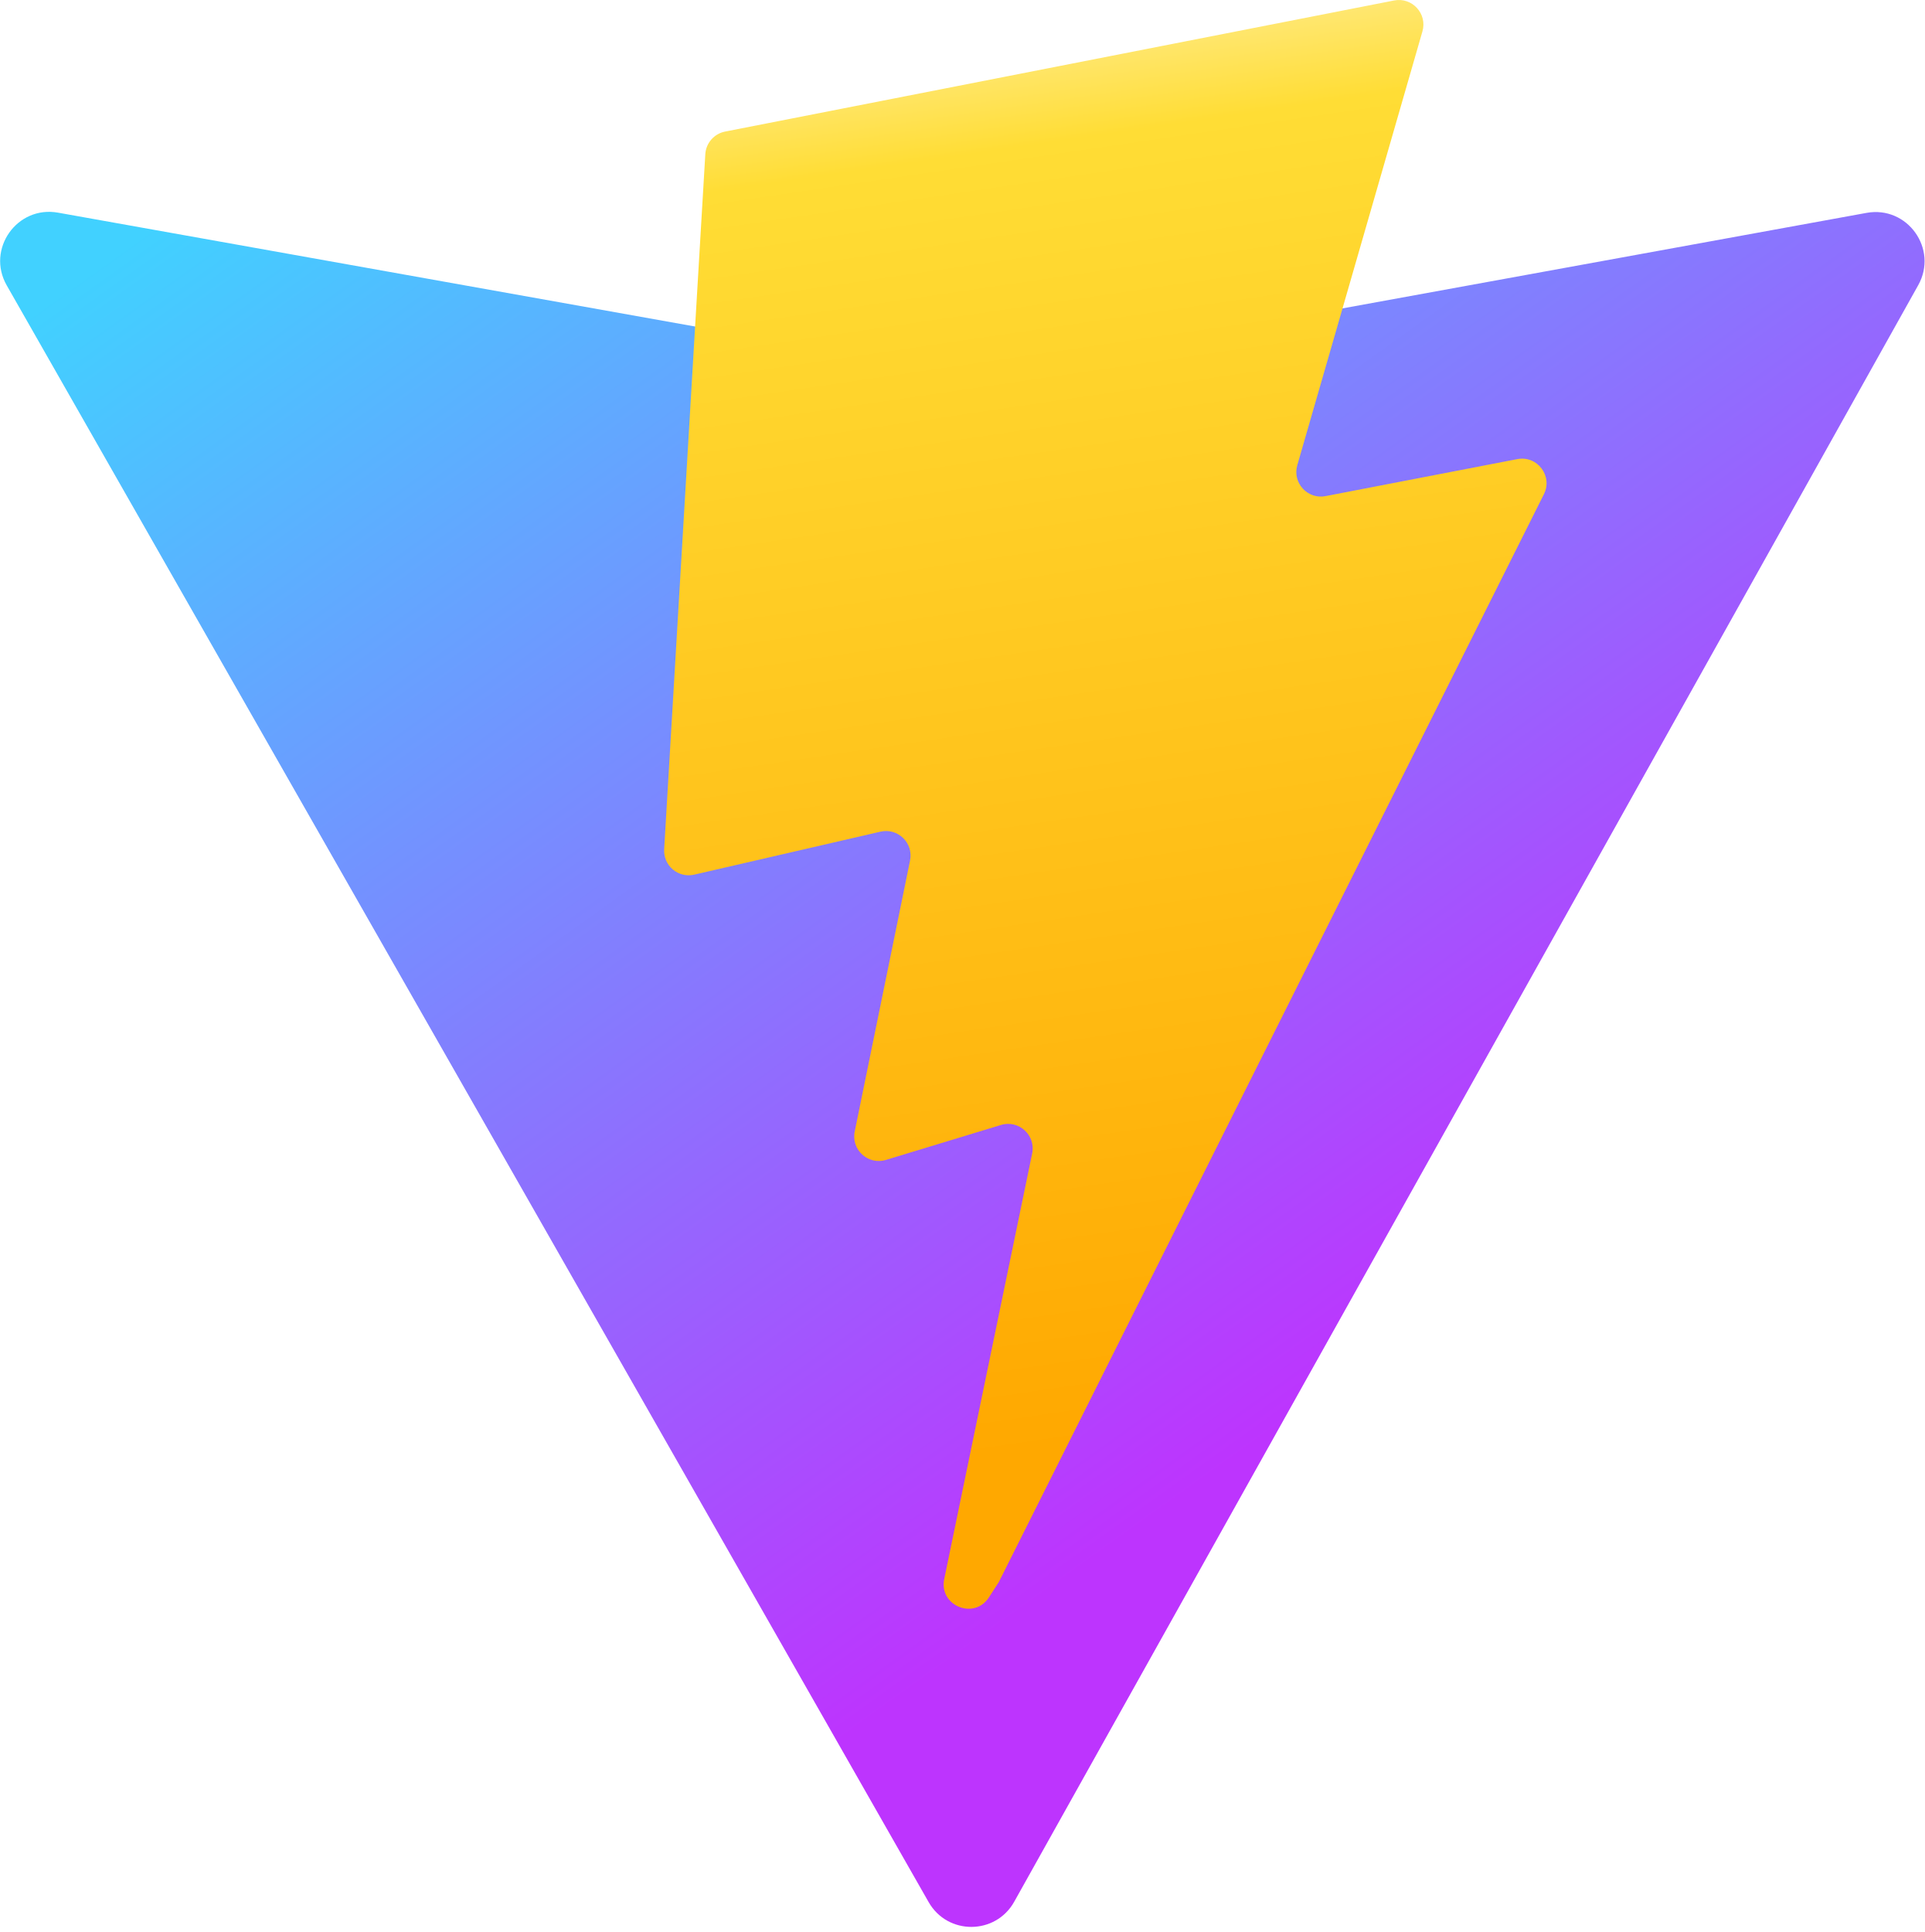
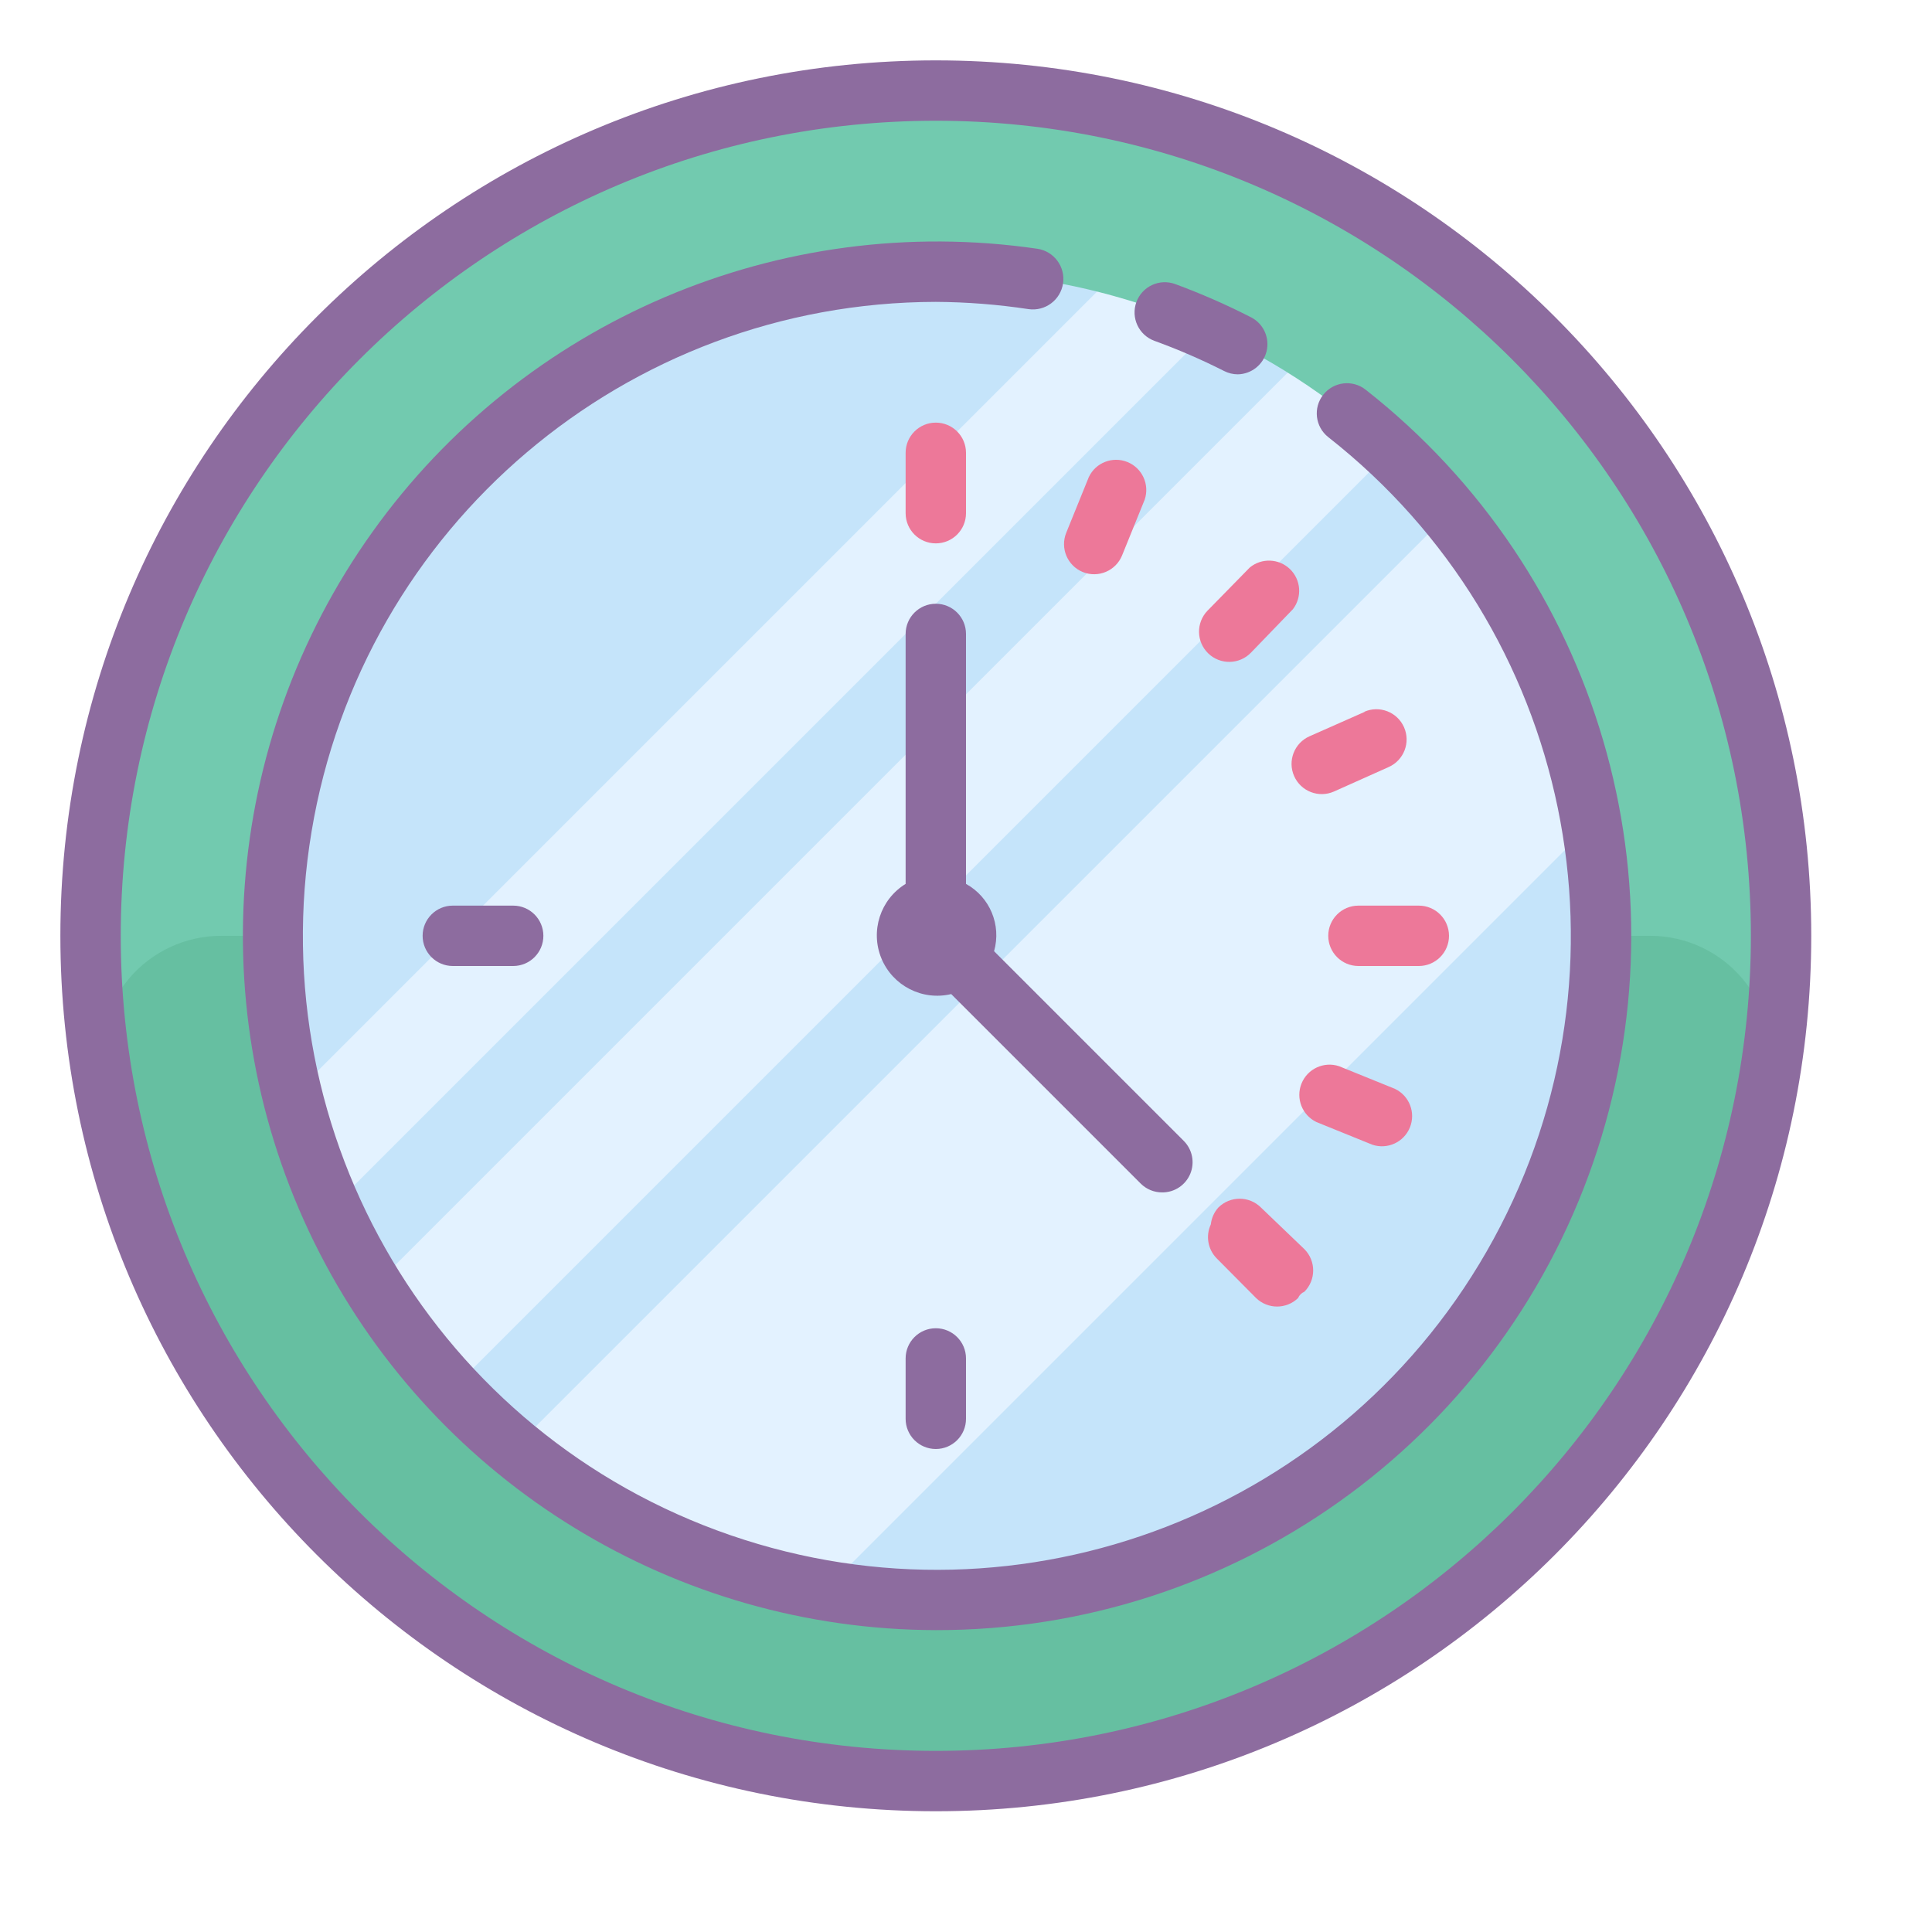
- <svg xmlns="http://www.w3.org/2000/svg" aria-hidden="true" role="img" class="iconify iconify--logos" width="31.88" height="32" preserveAspectRatio="xMidYMid meet" viewBox="0 0 256 257">
-   <defs>
-     <linearGradient id="IconifyId1813088fe1fbc01fb466" x1="-.828%" x2="57.636%" y1="7.652%" y2="78.411%">
-       <stop offset="0%" stop-color="#41D1FF" />
-       <stop offset="100%" stop-color="#BD34FE" />
-     </linearGradient>
-     <linearGradient id="IconifyId1813088fe1fbc01fb467" x1="43.376%" x2="50.316%" y1="2.242%" y2="89.03%">
-       <stop offset="0%" stop-color="#FFEA83" />
-       <stop offset="8.333%" stop-color="#FFDD35" />
-       <stop offset="100%" stop-color="#FFA800" />
-     </linearGradient>
-   </defs>
-   <path fill="url(#IconifyId1813088fe1fbc01fb466)" d="M255.153 37.938L134.897 252.976c-2.483 4.44-8.862 4.466-11.382.048L.875 37.958c-2.746-4.814 1.371-10.646 6.827-9.67l120.385 21.517a6.537 6.537 0 0 0 2.322-.004l117.867-21.483c5.438-.991 9.574 4.796 6.877 9.62Z" />
-   <path fill="url(#IconifyId1813088fe1fbc01fb467)" d="M185.432.063L96.44 17.501a3.268 3.268 0 0 0-2.634 3.014l-5.474 92.456a3.268 3.268 0 0 0 3.997 3.378l24.777-5.718c2.318-.535 4.413 1.507 3.936 3.838l-7.361 36.047c-.495 2.426 1.782 4.5 4.151 3.78l15.304-4.649c2.372-.72 4.652 1.36 4.15 3.788l-11.698 56.621c-.732 3.542 3.979 5.473 5.943 2.437l1.313-2.028l72.516-144.72c1.215-2.423-.88-5.186-3.54-4.672l-25.505 4.922c-2.396.462-4.435-1.77-3.759-4.114l16.646-57.705c.677-2.35-1.37-4.583-3.769-4.113Z" />
+ <svg xmlns="http://www.w3.org/2000/svg" x="0px" y="0px" width="64" height="64" viewBox="0 0 64 64">
+   <path fill="#c5e4fa" d="M31 3A28 28 0 1 0 31 59A28 28 0 1 0 31 3Z" />
+   <path fill="#e3f2ff" d="M12.71 52.29a28 28 0 0 0 9.18 5.82L56 24V17.57a28.1 28.1 0 0 0-3.71-4.86zM10.76 50.24L50 11H44L8.22 46.78A28.08 28.08 0 0 0 10.76 50.24zM7.79 43.21L41 10 38 8 6.36 39.64A27.81 27.81 0 0 0 7.79 43.21z" />
+   <path fill="#72caaf" d="M31,3A28,28,0,1,0,59,31,28,28,0,0,0,31,3Zm0,50A22,22,0,1,1,46.17,15.07l.68.67q.39.4.75.82A22,22,0,0,1,31,53Z" />
+   <path fill="#66bfa1" d="M31,53A22,22,0,0,1,9,31H7.34a4,4,0,0,0-3.95,4.71,28,28,0,0,0,55.21,0A4,4,0,0,0,54.66,31H53A22,22,0,0,1,31,53Z" />
+   <path fill="#8d6c9f" d="M31,2A29,29,0,1,0,60,31,29,29,0,0,0,31,2Zm0,56A27,27,0,1,1,58,31,27,27,0,0,1,31,58Z" />
+   <path fill="#ed7899" d="M31,18a1,1,0,0,0,1-1V15a1,1,0,0,0-2,0v2A1,1,0,0,0,31,18Z" />
+   <path fill="#8d6c9f" d="M15,30a1,1,0,0,0,0,2h2a1,1,0,0,0,0-2Z" />
+   <path fill="#ed7899" d="M48,31a1,1,0,0,0-1-1H45a1,1,0,0,0,0,2h2A1,1,0,0,0,48,31Z" />
+   <path fill="#8d6c9f" d="M30,45v2a1,1,0,0,0,2,0V45a1,1,0,0,0-2,0Z" />
+   <path fill="#ed7899" d="M35.87 18.95a1 1 0 0 0 1.3-.55l.75-1.85a1 1 0 0 0-1.85-.75l-.75 1.85A1 1 0 0 0 35.87 18.95zM45.46 37.92a1 1 0 0 0 .75-1.85l-1.85-.75a1 1 0 0 0-.75 1.85zM40 20.23a1 1 0 0 0 1.44 1.39l1.39-1.44A1 1 0 0 0 41.4 18.8zM41.77 40a1 1 0 0 0-1.41 0 1 1 0 0 0-.25.56 1 1 0 0 0 .19 1.12L41.61 43A1 1 0 0 0 43 43a.39.39 0 0 1 .21-.21 1 1 0 0 0 0-1.41zM45.21 23.58l-1.83.81a1 1 0 1 0 .81 1.83L46 25.41a1 1 0 1 0-.81-1.83z" />
+   <path fill="#8d6c9f" d="M38.5,39.5a1,1,0,0,0,.71-1.71l-6.28-6.28A1.94,1.94,0,0,0,32,29.28V21a1,1,0,0,0-2,0v8.28a2,2,0,0,0,1.51,3.65l6.28,6.28A1,1,0,0,0,38.5,39.5Z" />
+   <path fill="#8d6c9f" d="M31,54A23,23,0,1,1,34.36,8.24a1,1,0,0,1-.29,2A21.28,21.28,0,0,0,31,10a21,21,0,1,0,13,4.48,1,1,0,0,1,1.24-1.57A23,23,0,0,1,31,54Z" />
+   <path fill="#8d6c9f" d="M41,12.4a1,1,0,0,1-.45-.11,21,21,0,0,0-2.31-1,1,1,0,0,1,.69-1.88,23,23,0,0,1,2.53,1.11A1,1,0,0,1,41,12.4Z" />
</svg>
